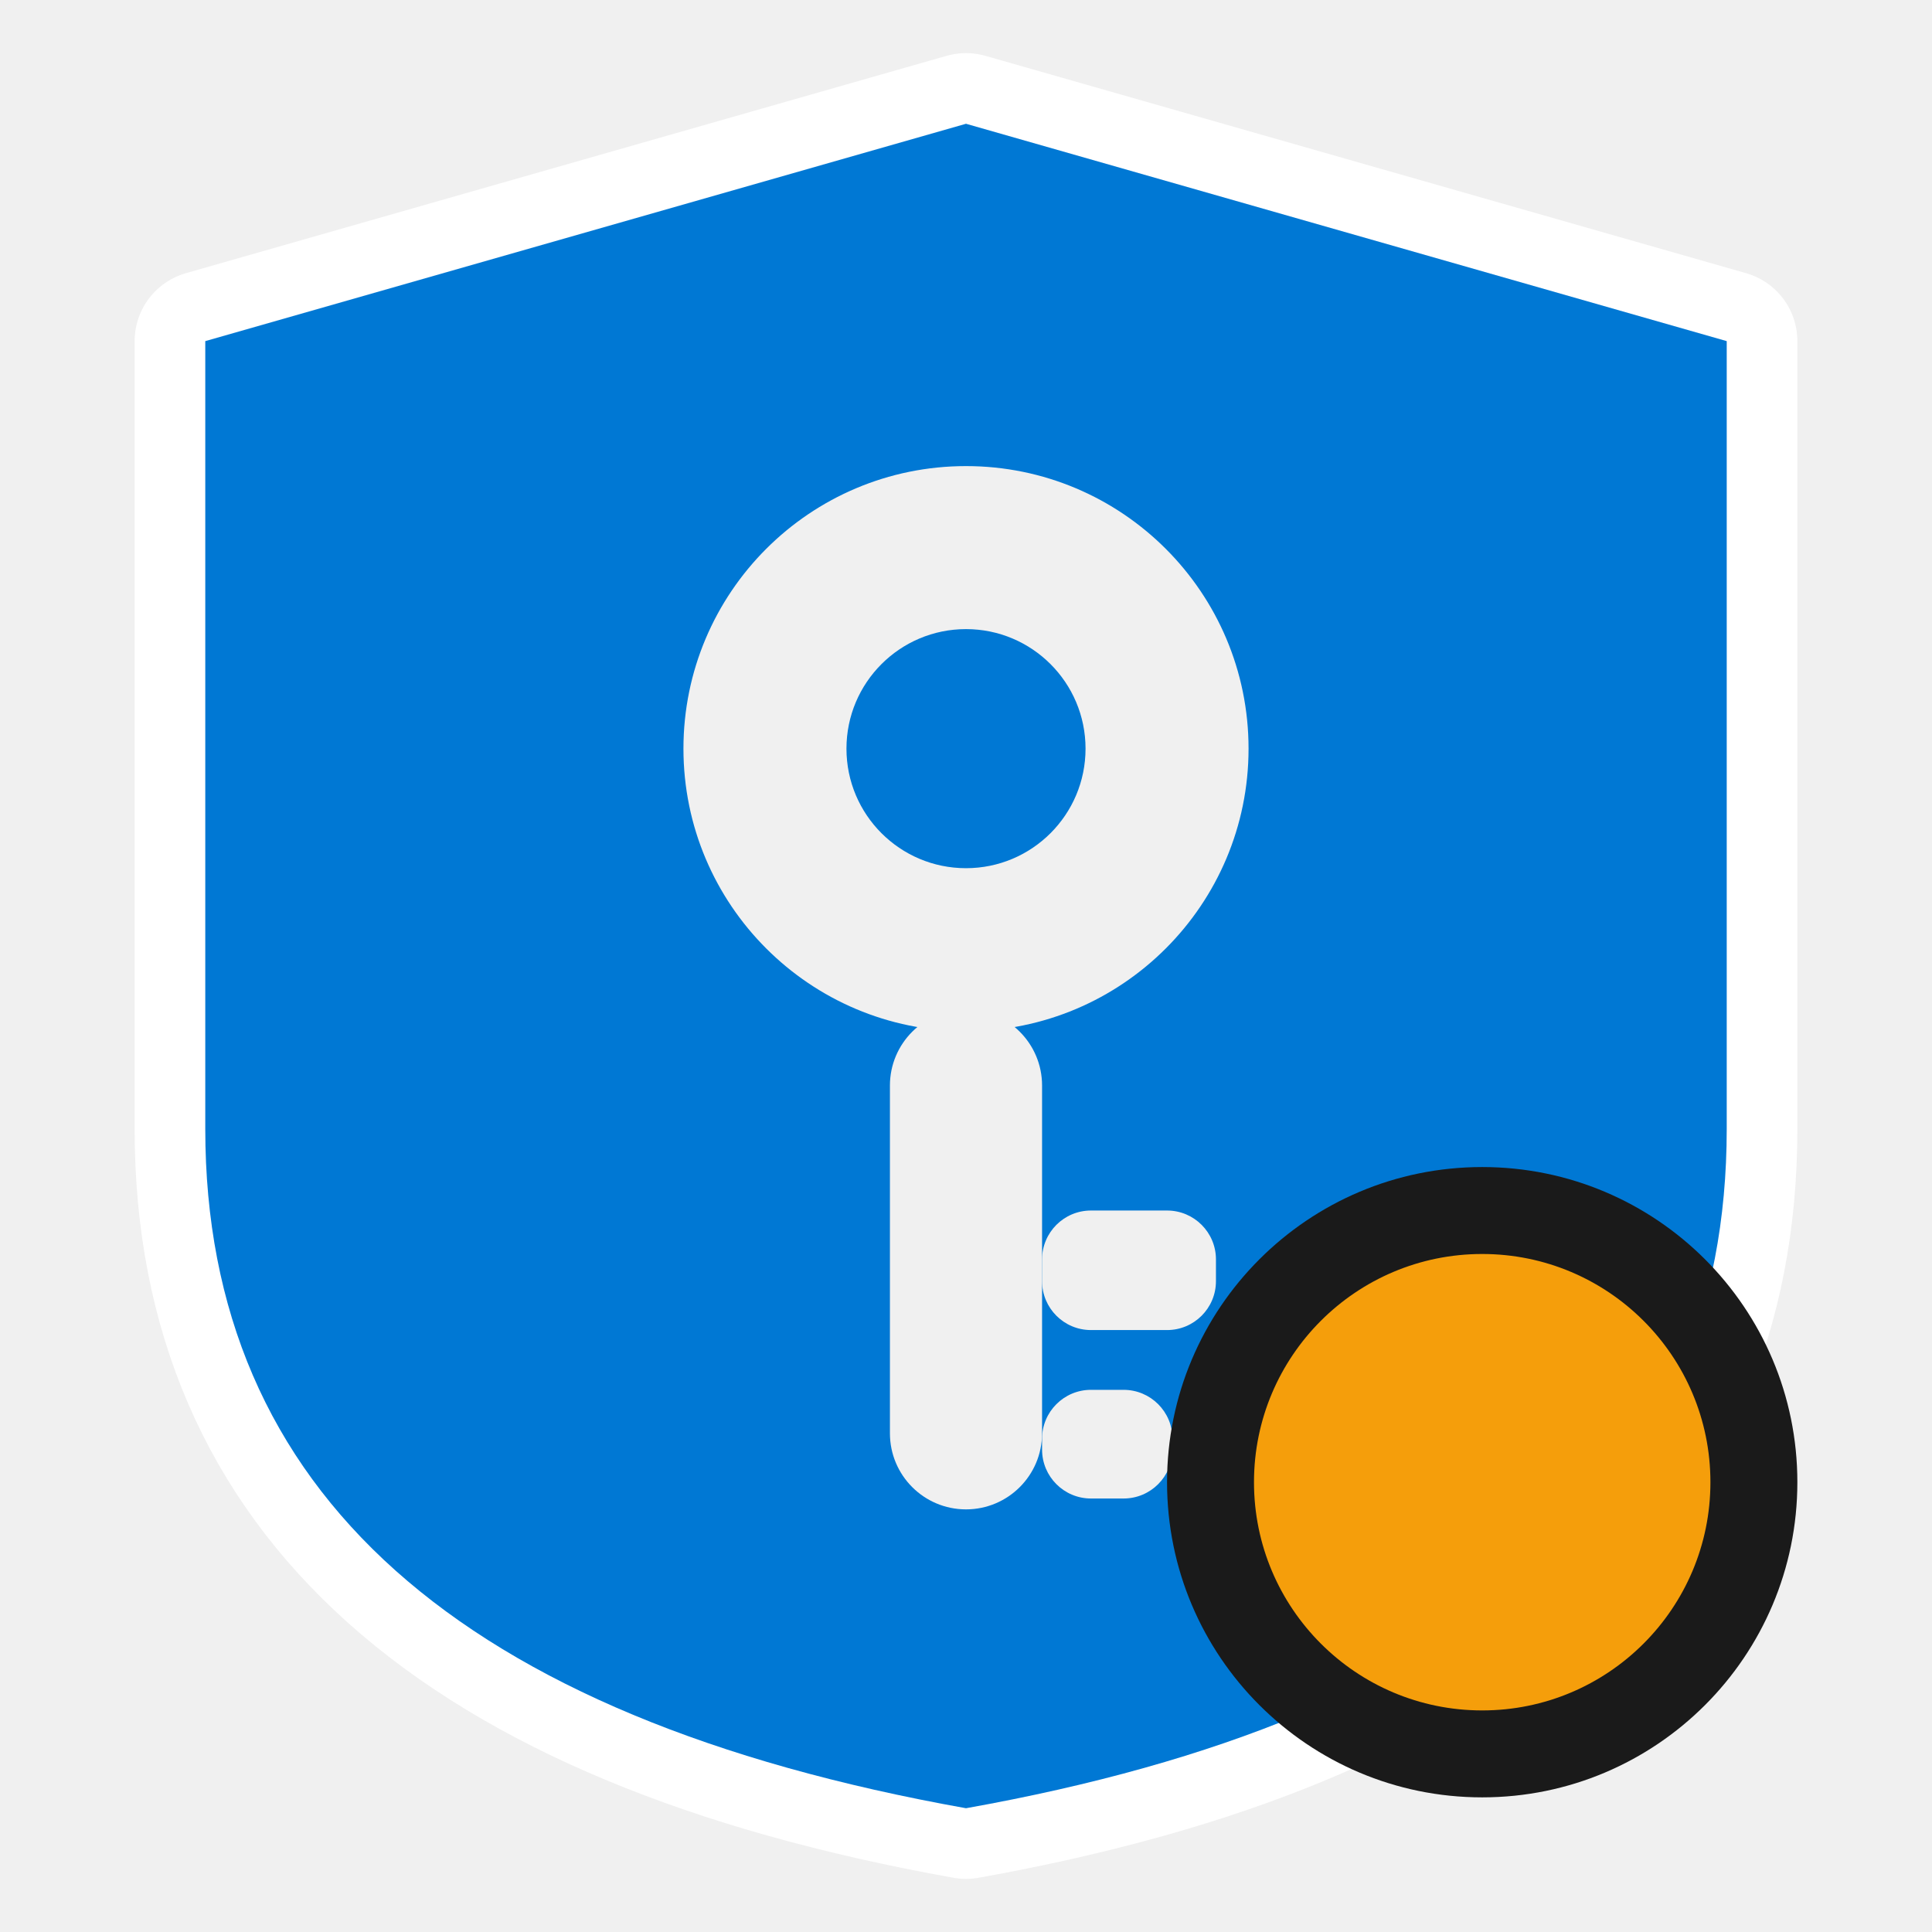
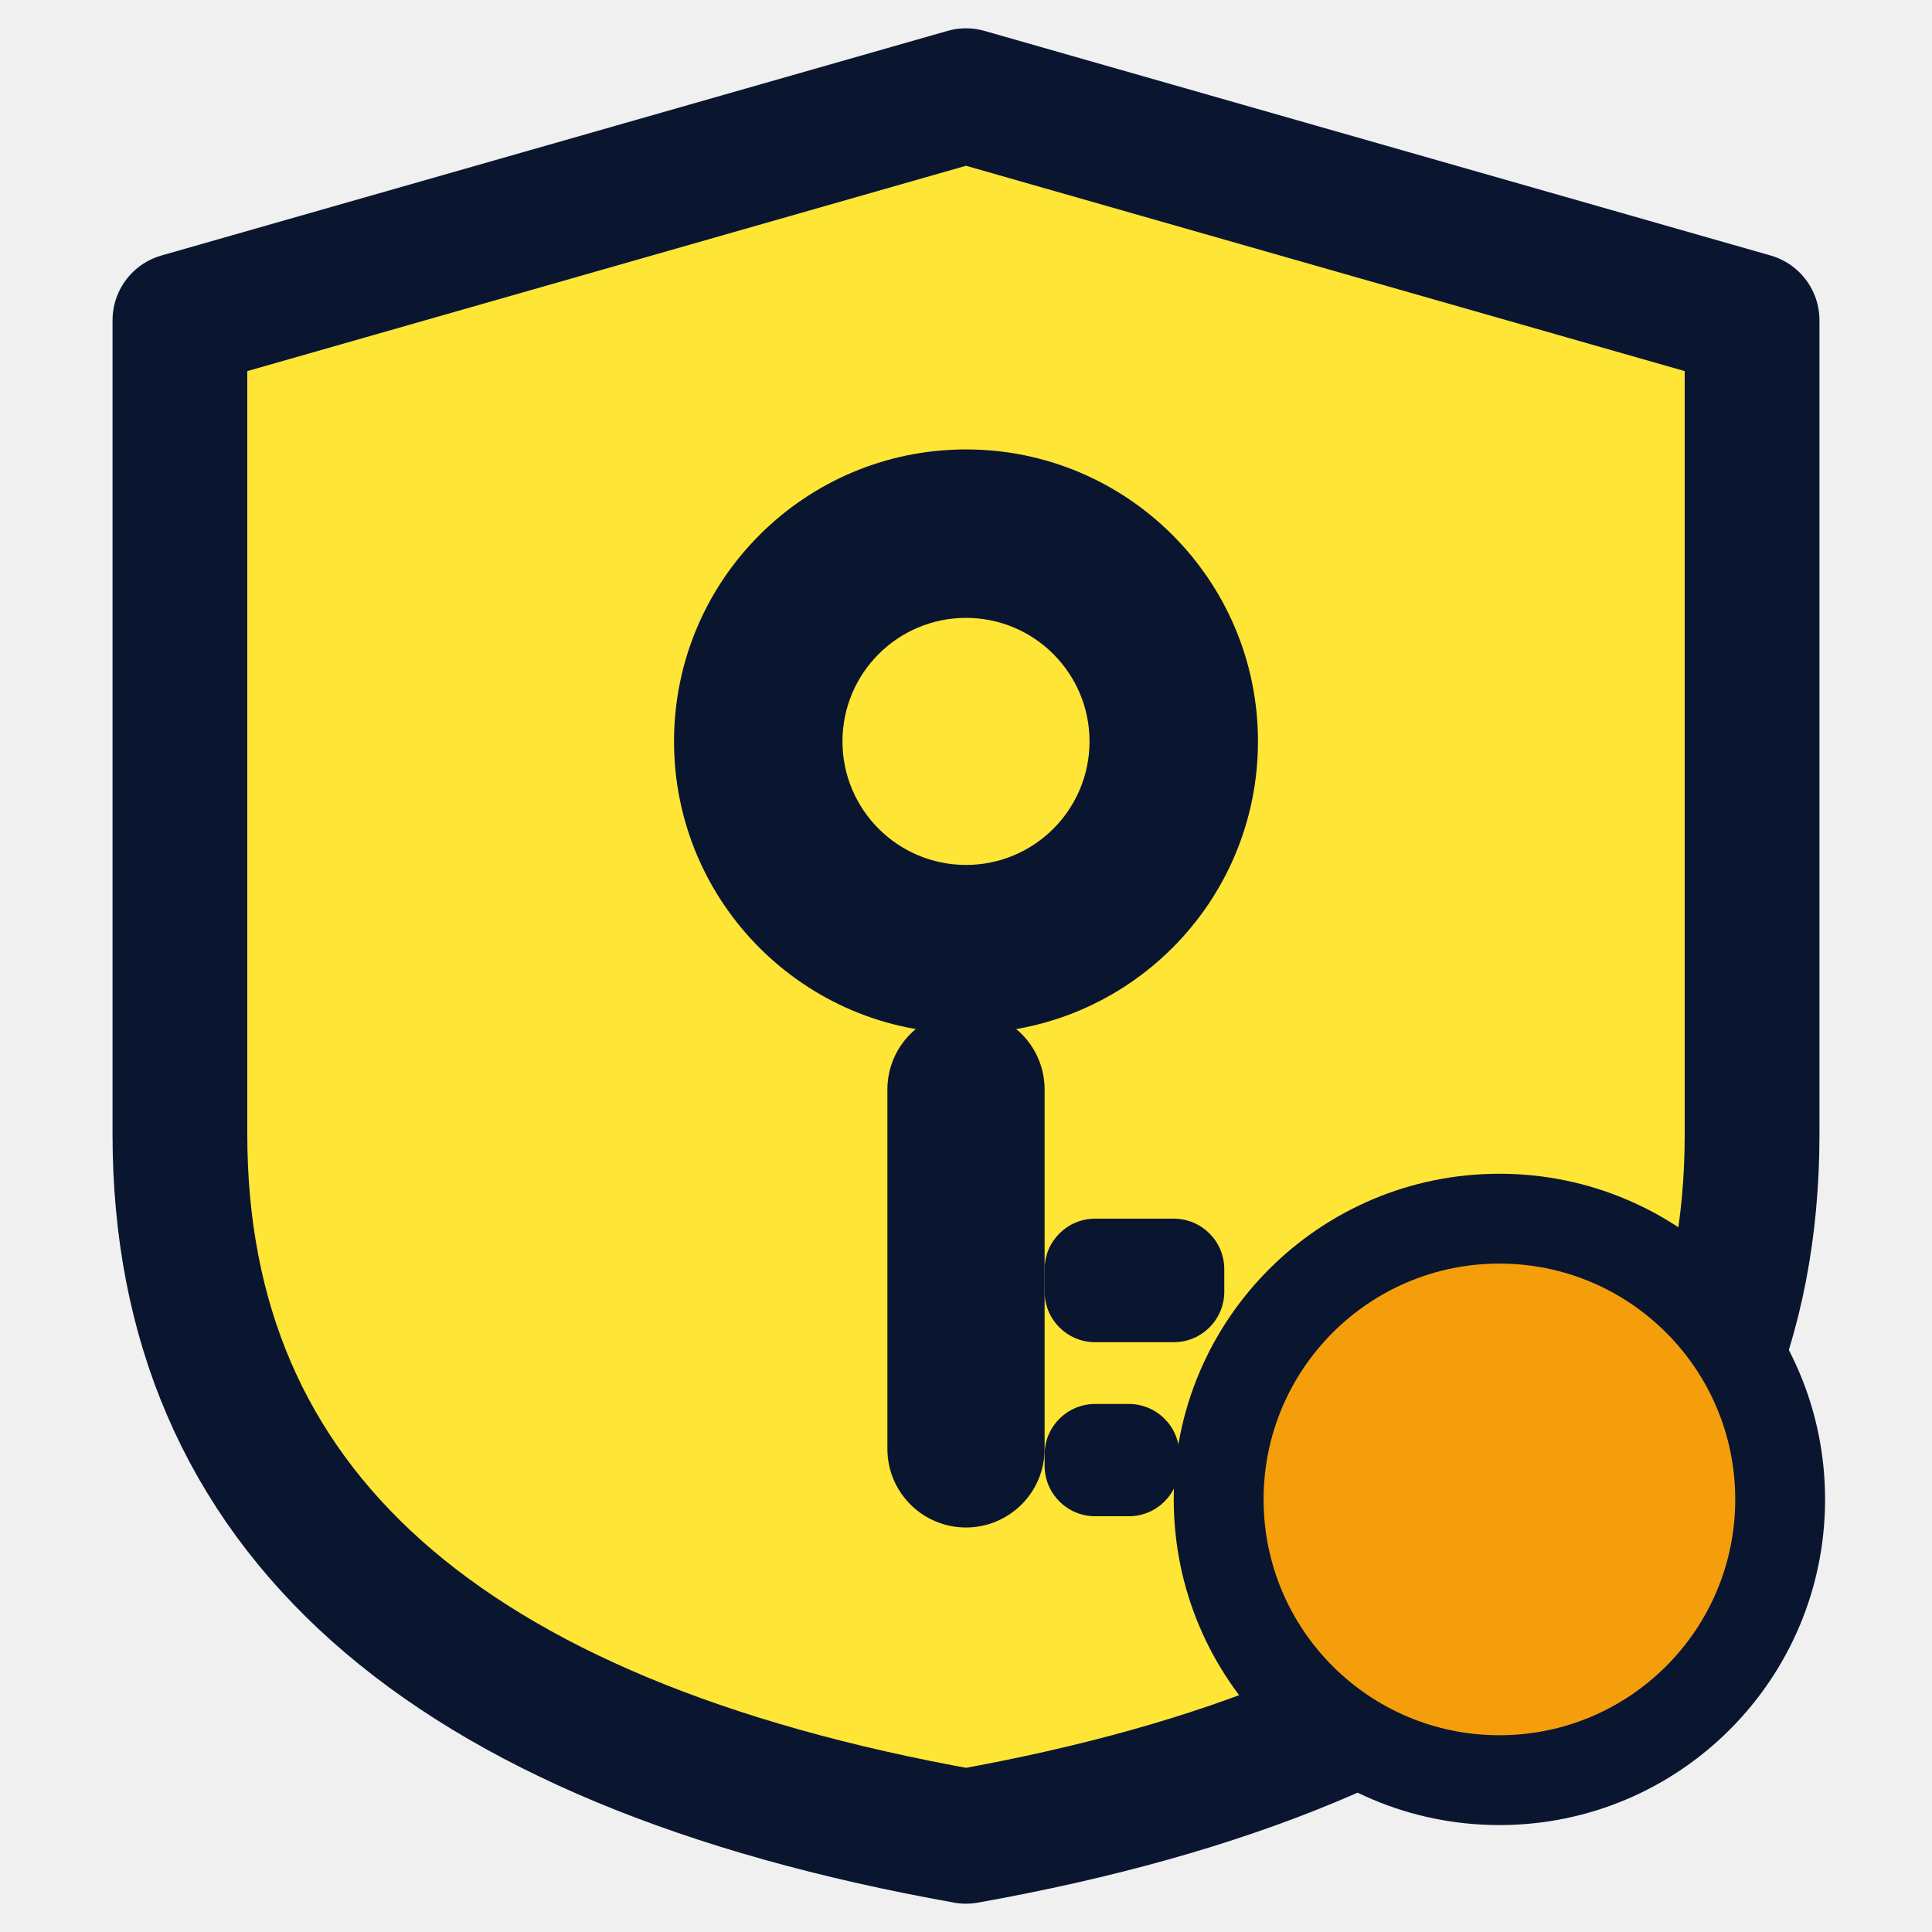
<svg xmlns="http://www.w3.org/2000/svg" width="32" height="32" viewBox="0 0 32 32">
-   <defs>
-     <mask id="km">
-       <rect width="32" height="32" fill="white" />
-       <circle cx="16" cy="12" r="5.2" fill="black" />
-       <circle cx="16" cy="12" r="2.2" fill="white" />
-       <rect x="14.6" y="16.8" width="2.8" height="9.2" rx="1.4" fill="black" />
-       <rect x="17.4" y="20.5" width="3.2" height="2.2" rx="0.9" fill="black" />
-       <rect x="17.4" y="23.8" width="2.4" height="2" rx="0.9" fill="black" />
-     </mask>
-   </defs>
-   <g transform="translate(16,16) scale(0.9) translate(-16,-16)">
-     <path fill="none" stroke="#ffffff" stroke-width="2.6" stroke-linejoin="round" d="M16 0.5 L30 4.5 L30 19 Q30 29 16 31.5 Q2 29 2 19 L2 4.5 Z" />
-     <path opacity="1" mask="url(#km)" fill="#0078d4" d="M16 0.5 L30 4.5 L30 19 Q30 29 16 31.5 Q2 29 2 19 L2 4.5 Z" />
-     <circle fill="#1a1a1a" cx="25.5" cy="25.5" r="5.8" />
+   <g transform="translate(16,16) scale(0.93) translate(-16,-16)">
+     <path fill="#ffe536" stroke="#0a1630" stroke-width="2.4" stroke-linejoin="round" d="M16 0.5 L30 4.5 L30 19 Q30 29 16 31.5 Q2 29 2 19 L2 4.5 Z" />
+     <circle fill="#0a1630" cx="16" cy="12" r="5.2" />
+     <circle fill="#ffe536" cx="16" cy="12" r="2.2" />
+     <rect fill="#0a1630" x="14.6" y="16.8" width="2.8" height="9.2" rx="1.4" />
+     <rect fill="#0a1630" x="17.4" y="20.5" width="3.2" height="2.2" rx="0.9" />
+     <rect fill="#0a1630" x="17.4" y="23.8" width="2.4" height="2" rx="0.9" />
+     <circle fill="#0a1630" cx="25.5" cy="25.5" r="5.8" />
    <circle fill="#f59e0b" cx="25.5" cy="25.5" r="4.2" />
  </g>
</svg>
